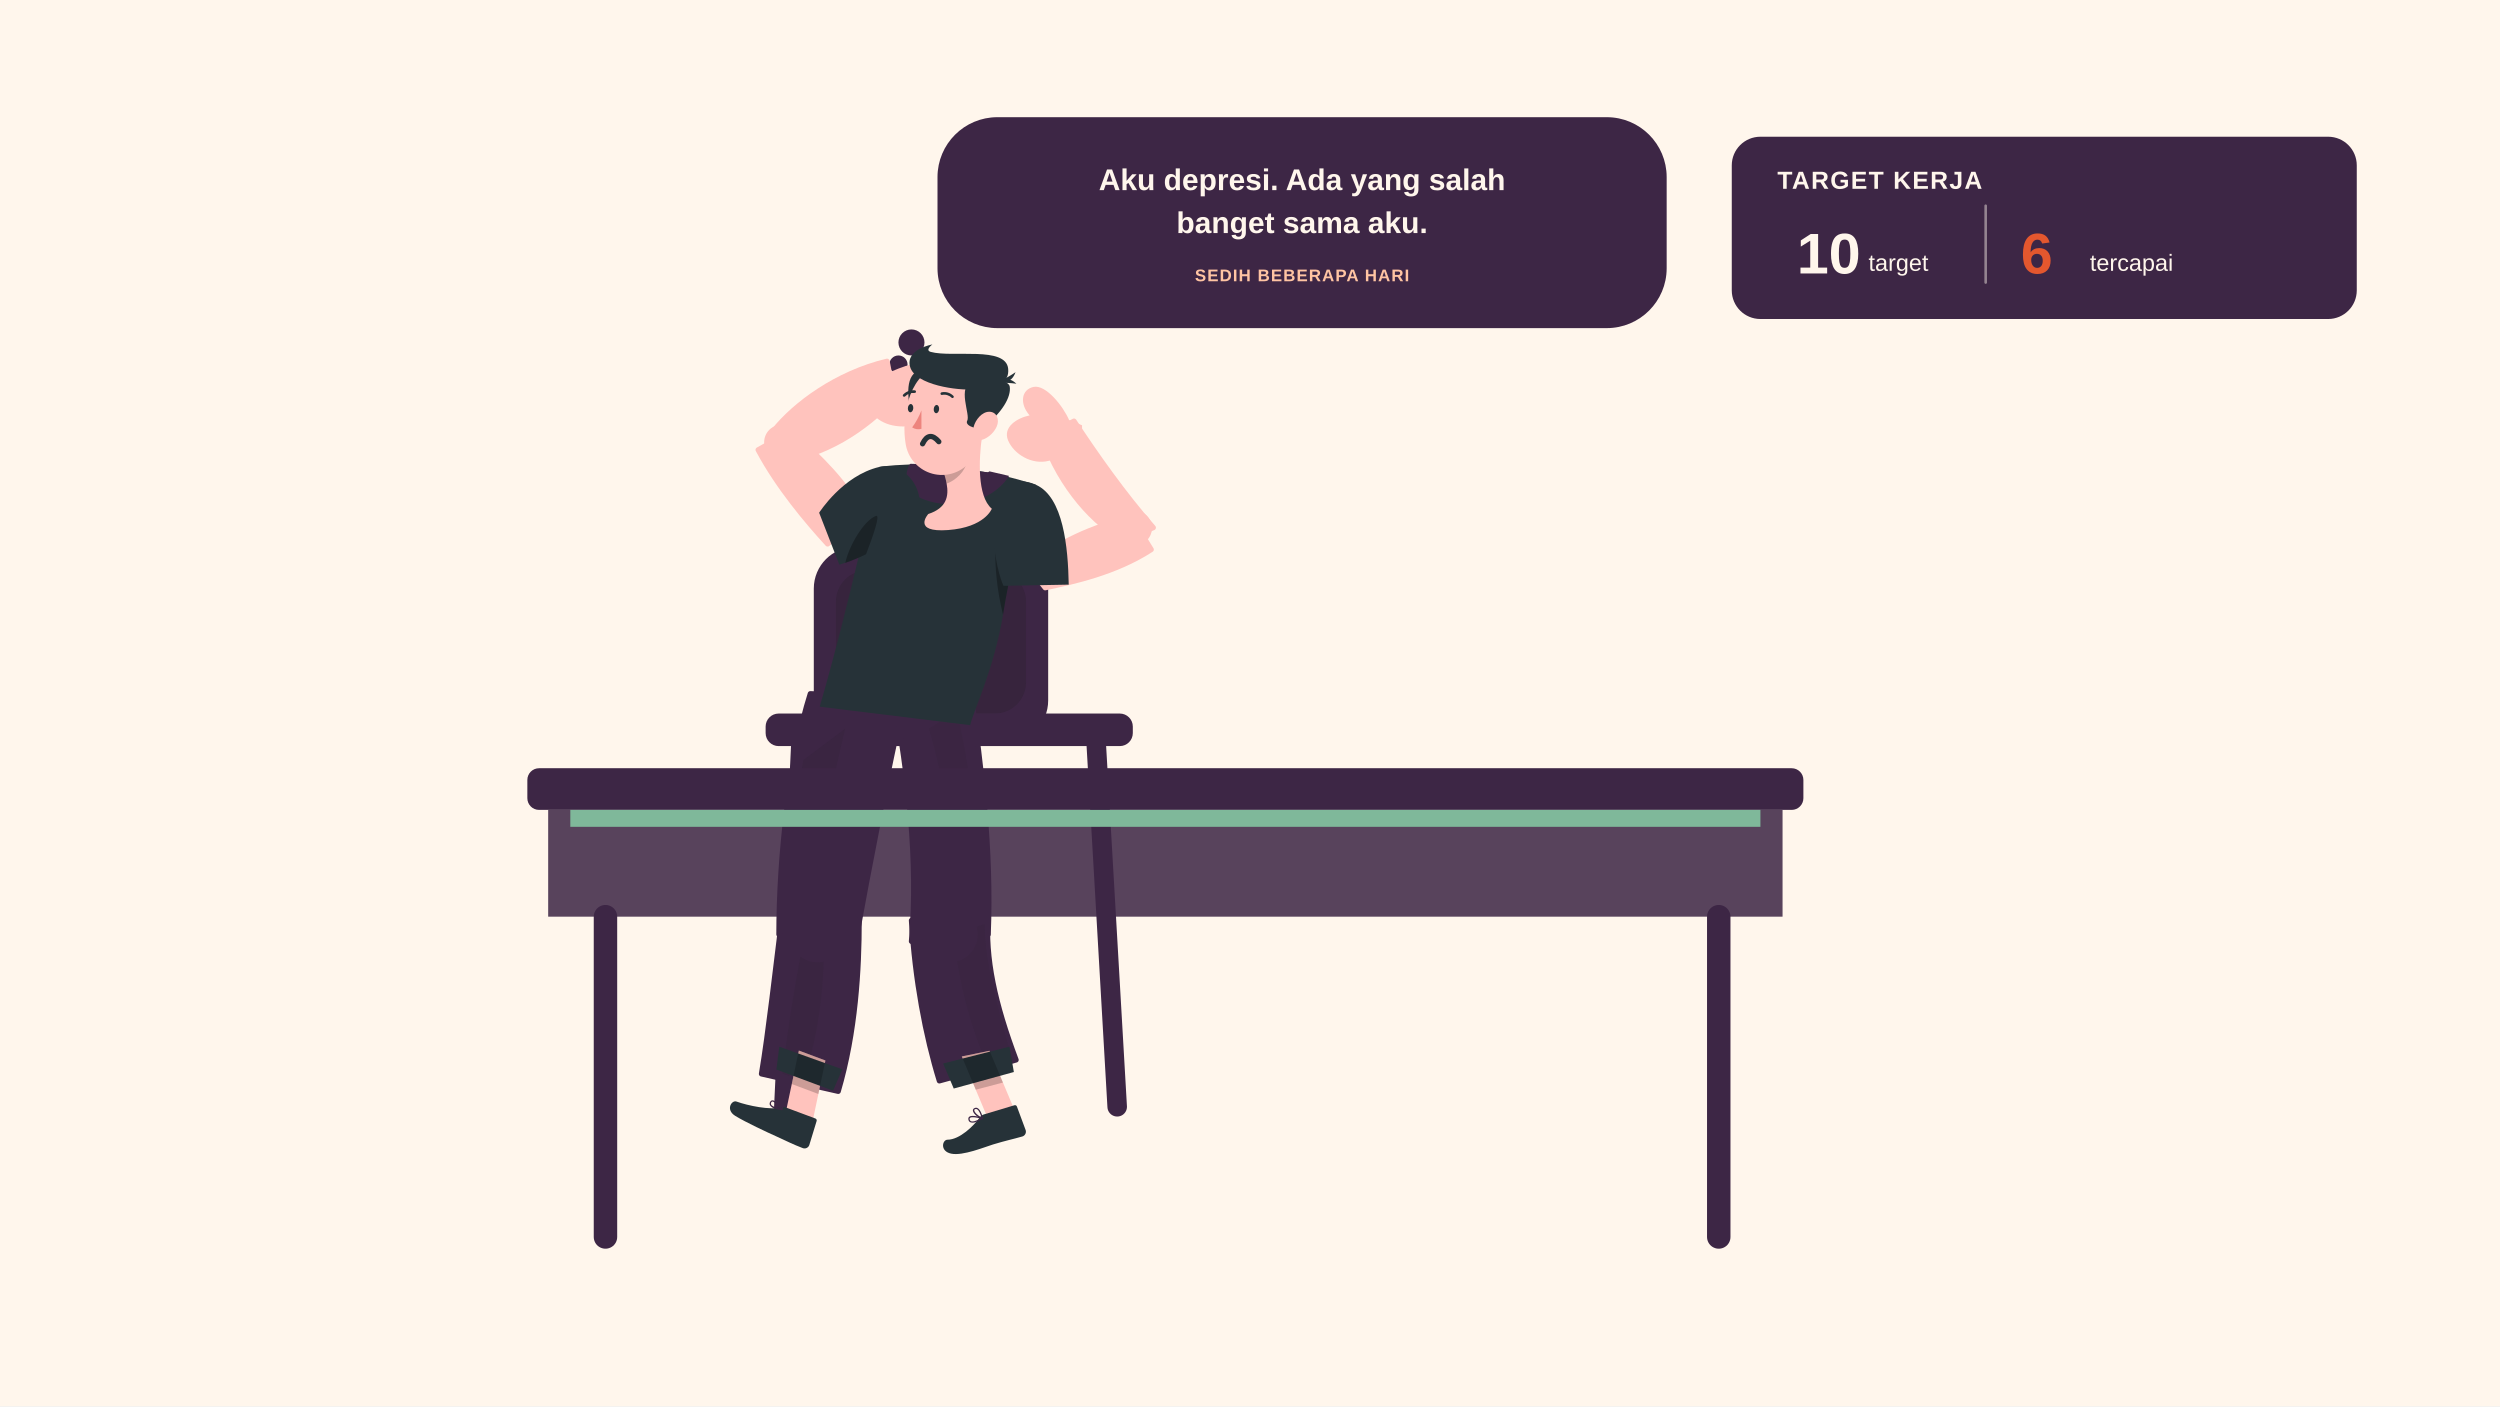
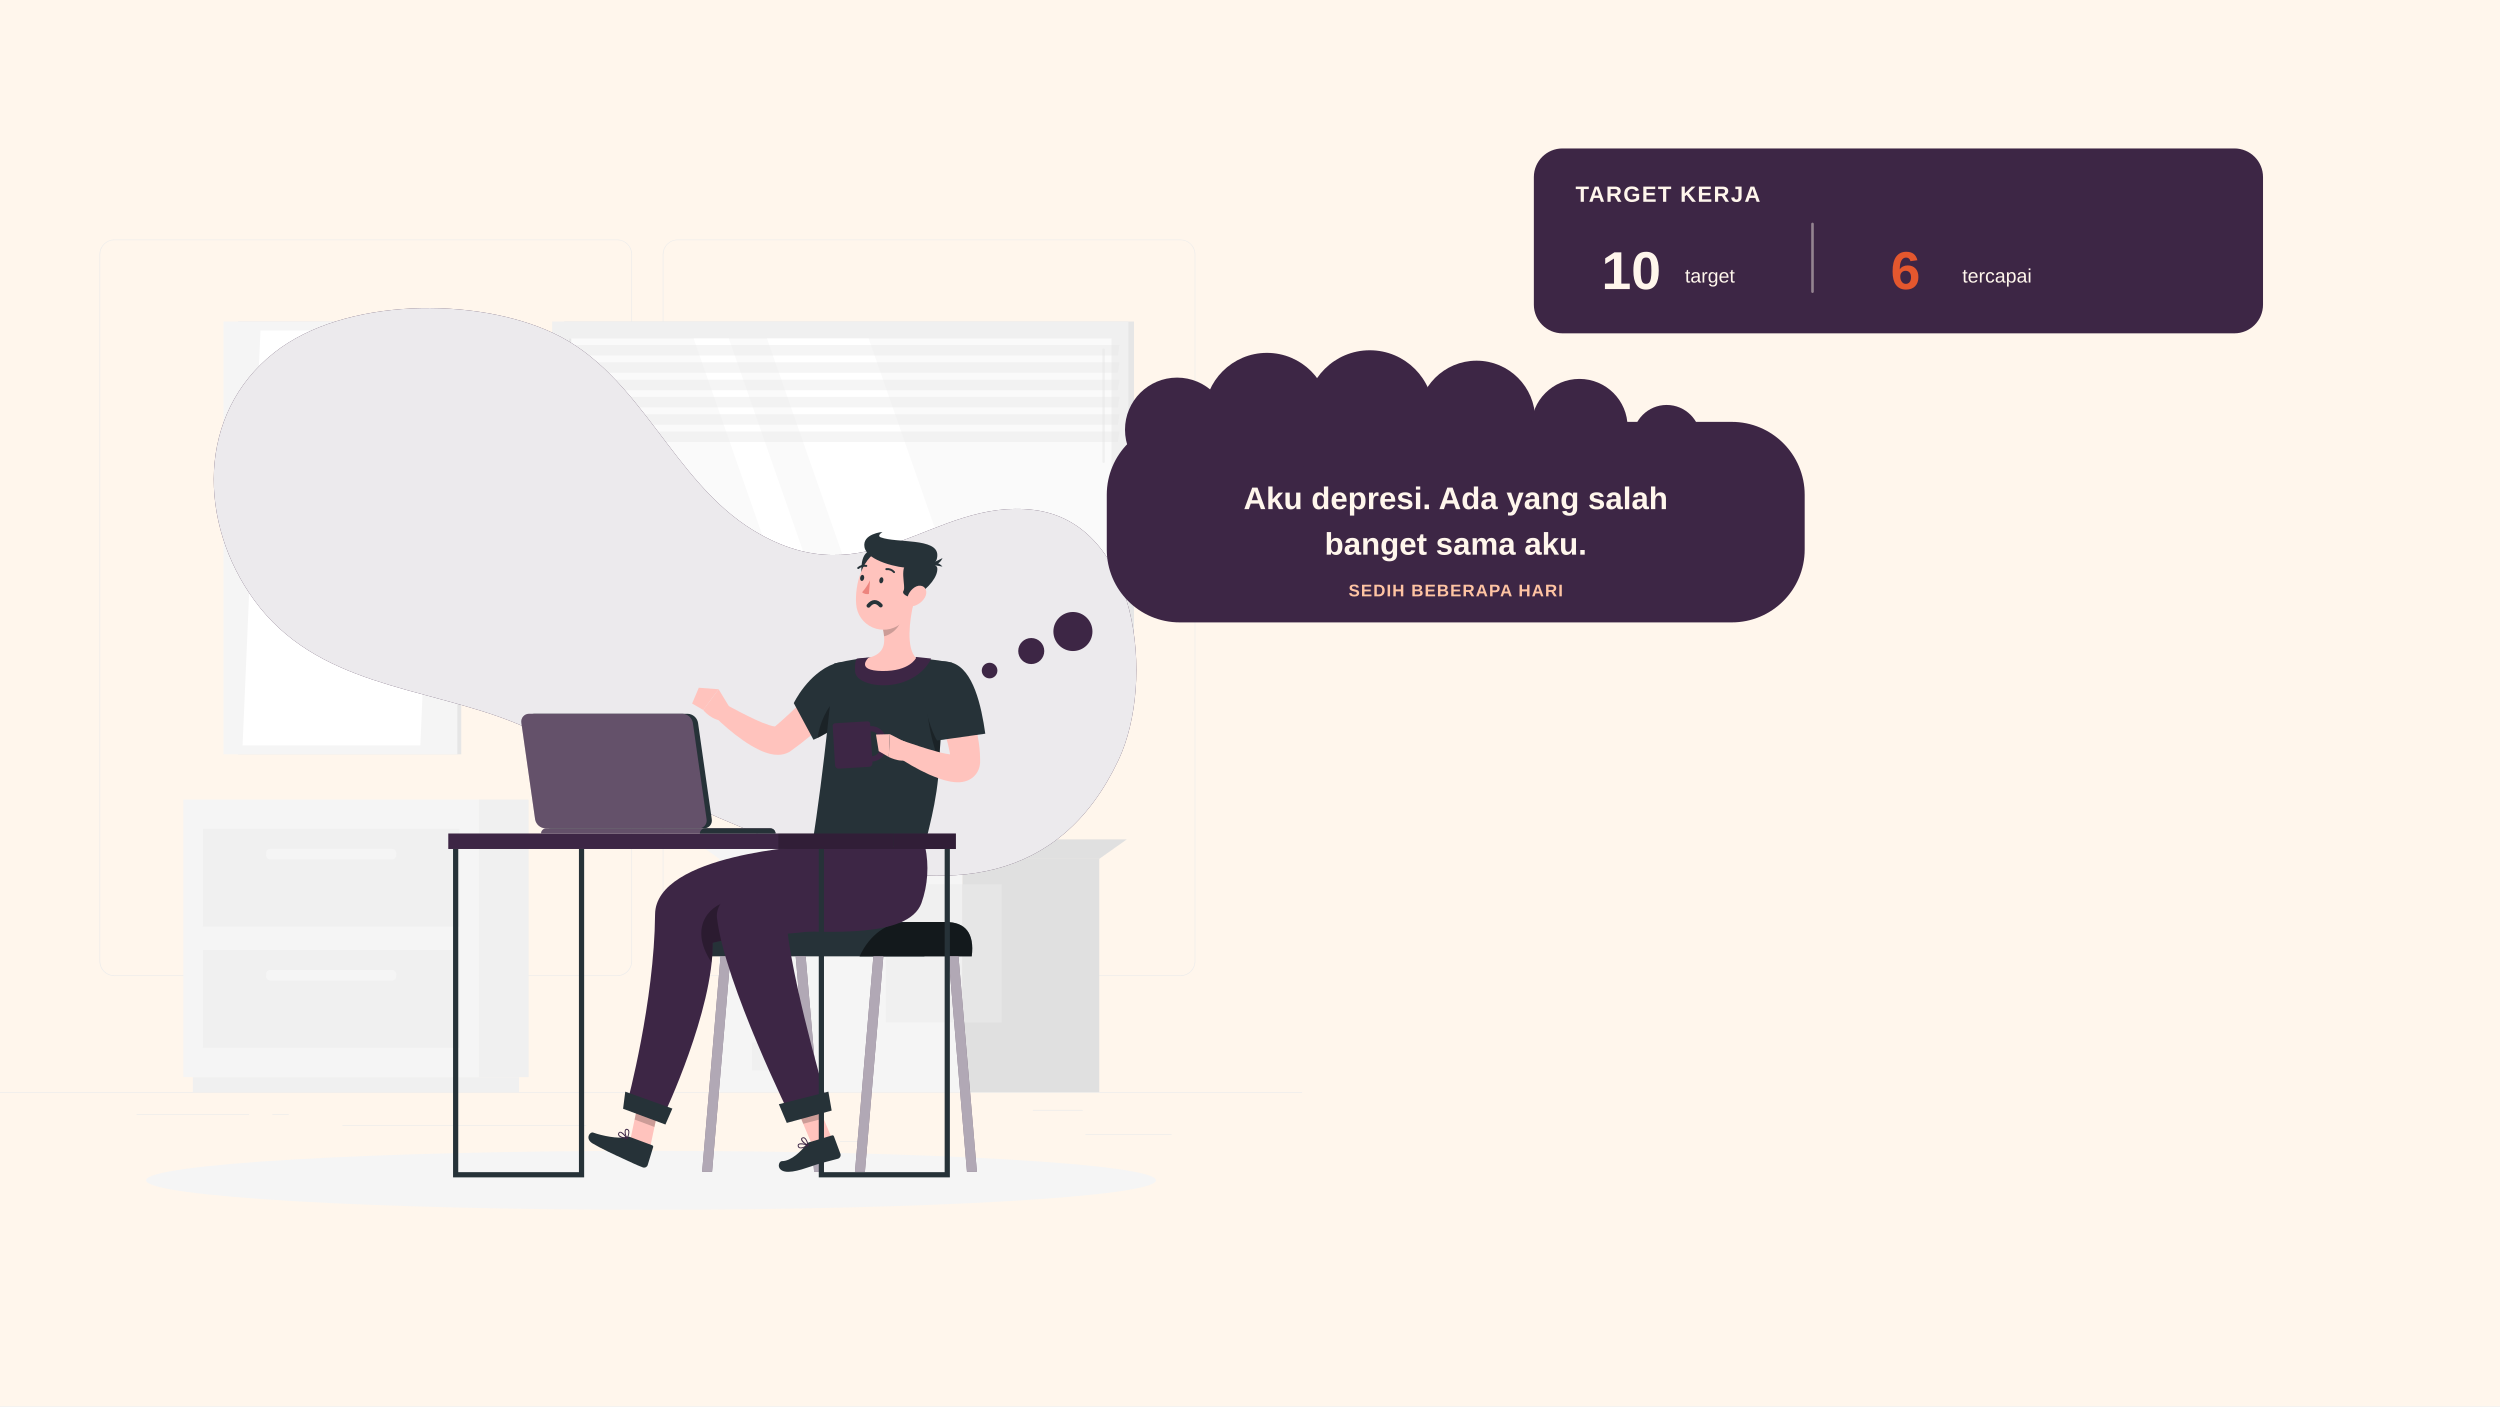
<svg xmlns="http://www.w3.org/2000/svg" width="1920" height="1080" viewBox="0 0 1920 1080" role="img" aria-labelledby="frame-title frame-desc" data-frame="4A">
-   <rect x="0" y="0" width="1920" height="1080" fill="#FFF6EC" rx="0" />
-   <g id="raka-office-chair">
-     <rect x="625" y="420" width="180" height="150" fill="#3D2645" rx="32" />
-     <rect x="642" y="438" width="146" height="110" fill="#2A1F2D" rx="24" opacity="0.35" />
-     <rect x="588" y="548" width="282" height="25" fill="#3D2645" rx="10" />
-     <path d="M615,573 L602,850 M842,573 L858,850" fill="none" stroke="#3D2645" stroke-width="15" stroke-linecap="round" stroke-linejoin="round" />
-   </g>
-   <g id="raka-thought-tail" data-role="animatable-thought-tail">
-     <circle cx="700" cy="263" r="10" fill="#3D2645" />
-     <circle cx="690" cy="280" r="7" fill="#3D2645" />
-     <circle cx="680" cy="297" r="4" fill="#3D2645" />
-   </g>
-   <svg id="raka-rigged-self-misunderstanding" x="250" y="155" width="750" height="777" viewBox="170 140 280 290" preserveAspectRatio="xMidYMid meet" overflow="hidden" aria-label="Raka articulated from the editable Raka rig">
-     <g id="raka-rig" data-rig="cutout-character" data-source="co-workers-rafiki-character-2">
-       <g id="pelvis" data-rig-part="pelvis" data-layer="5">
-         <g id="rig-legs" data-layer="10">
-           <g id="left-hip" data-joint="hip-left" data-pivot-x="316" data-pivot-y="286" transform="rotate(0 316 286)" data-parent="rig-legs" data-rotation-min="-25" data-rotation-max="25" data-layer="11">
-             <path id="left-thigh" d="M309 281 C303 300 300 328 300 350 L322 352 C326 330 331 304 336 282 Z" fill="#3D2645" stroke="#3D2645" stroke-width="1.5" stroke-linejoin="round" stroke-linecap="round" />
-             <path id="left-thigh-shade" d="M307 300 C304 316 303 335 304 348 L311 349 C310 329 315 308 319 291 Z" fill="#2A1F2D" opacity="0.18" />
-             <g id="left-knee" data-joint="knee-left" data-pivot-x="311" data-pivot-y="350" transform="rotate(0 311 350)" data-parent="left-hip" data-rotation-min="0" data-rotation-max="70" data-layer="12">
-               <path id="left-calf" d="M301 344 C299 360 297 378 295 390 L317 395 C322 378 323 360 323 346 Z" fill="#3D2645" stroke="#3D2645" stroke-width="1.5" stroke-linejoin="round" stroke-linecap="round" />
-               <path id="left-calf-shade" d="M307 352 C304 367 302 381 301 390 L307 392 C312 377 313 363 313 350 Z" fill="#2A1F2D" opacity="0.16" />
-               <circle id="left-knee-pad" cx="311" cy="350" r="8" fill="#3D2645" data-joint-pad="true" />
-               <g id="left-ankle" data-joint="ankle-left" data-pivot-x="307" data-pivot-y="391" transform="rotate(0 307 391)" data-parent="left-knee" data-rotation-min="-25" data-rotation-max="25" data-layer="13">
-                 <circle id="left-ankle-pad" cx="307" cy="391" r="4" fill="#3D2645" data-joint-pad="true" />
-                 <g id="left-foot" transform="translate(60 0)" data-joint="foot-left">
-                   <polygon points="249.41 404.77 241.78 401.92 245.71 383.31 253.33 386.16 249.41 404.77" style="fill:#ffc3bd" id="left-sock" data-source-child="11" />
-                   <polygon points="255.52 394.82 239.26 388.76 240.1 382.2 258.19 388.69 255.52 394.82" style="fill:#263238" id="left-trouser-cuff" data-source-child="16" />
-                   <path d="M241.88,399.59l8.55,3.19a.58.58,0,0,1,.38.73l-2.11,6.92a1.44,1.44,0,0,1-1.84.86c-3-1.16-4.15-1.79-7.8-3.46-2.25-1-8.68-4-11.58-5.79s-1-4.62.35-4.11c3.29,1.19,9.78,2.52,12.56,1.64A2.3,2.3,0,0,1,241.88,399.59Z" style="fill:#263238" id="left-shoe" data-source-child="12" />
-                   <polygon points="253.33 386.16 245.7 383.32 243.69 392.91 251.31 395.76 253.33 386.16" style="opacity:0.2" id="left-shoe-shade" data-source-child="13" />
-                   <path d="M238.68,399.91a10.65,10.65,0,0,0,2.13.48.18.18,0,0,0,.19-.09.17.17,0,0,0,0-.2c-.18-.26-1.78-2.54-2.85-2.52a.68.68,0,0,0-.6.35,1,1,0,0,0-.14,1A2.21,2.21,0,0,0,238.68,399.91Zm1.74,0c-1.46-.23-2.45-.65-2.67-1.14a.66.66,0,0,1,.11-.68.3.3,0,0,1,.28-.17C238.72,398,239.75,399.06,240.42,400Z" style="fill:#3D2645" id="left-lace-a" data-source-child="17" />
-                   <path d="M240.77,400.38a.14.14,0,0,0,.09,0,.21.21,0,0,0,.15-.11c0-.09,1-2.21.54-3.24a1,1,0,0,0-.66-.53.73.73,0,0,0-.85.3c-.48.76.06,2.78.65,3.51A.16.16,0,0,0,240.77,400.38Zm.11-3.47a.51.51,0,0,1,.32.29c.3.62-.11,1.89-.4,2.61-.45-.81-.76-2.3-.44-2.8a.35.35,0,0,1,.44-.13Z" style="fill:#3D2645" id="left-lace-b" data-source-child="18" />
-                 </g>
-               </g>
-             </g>
-           </g>
-           <g id="right-hip" data-joint="hip-right" data-pivot-x="349" data-pivot-y="286" transform="rotate(0 349 286)" data-parent="rig-legs" data-rotation-min="-25" data-rotation-max="25" data-layer="14">
-             <path id="right-thigh" d="M333 282 C337 304 340 329 338 352 L360 350 C361 326 358 301 355 281 Z" fill="#3D2645" stroke="#3D2645" stroke-width="1.5" stroke-linejoin="round" stroke-linecap="round" />
-             <path id="right-thigh-shade" d="M343 291 C349 311 351 333 348 349 L356 348 C358 326 355 303 351 286 Z" fill="#2A1F2D" opacity="0.14" />
-             <g id="right-knee" data-joint="knee-right" data-pivot-x="349" data-pivot-y="350" transform="rotate(0 349 350)" data-parent="right-hip" data-rotation-min="-70" data-rotation-max="0" data-layer="15">
-               <path id="right-calf" d="M338 346 C339 363 342 379 346 392 L368 386 C362 370 359 357 360 344 Z" fill="#3D2645" stroke="#3D2645" stroke-width="1.5" stroke-linejoin="round" stroke-linecap="round" />
-               <path id="right-calf-shade" d="M350 350 C352 367 356 379 360 388 L367 386 C362 369 359 357 359 347 Z" fill="#2A1F2D" opacity="0.14" />
-               <circle id="right-knee-pad" cx="349" cy="350" r="8" fill="#3D2645" data-joint-pad="true" />
-               <g id="right-ankle" data-joint="ankle-right" data-pivot-x="359" data-pivot-y="390" transform="rotate(0 359 390)" data-parent="right-knee" data-rotation-min="-25" data-rotation-max="25" data-layer="16">
-                 <circle id="right-ankle-pad" cx="359" cy="390" r="4" fill="#3D2645" data-joint-pad="true" />
-                 <g id="right-foot" transform="translate(48 0)" data-joint="foot-right">
-                   <polygon points="319.83 401.05 311.86 402.69 304.43 385 312.39 383.36 319.83 401.05" style="fill:#ffc3bd" id="right-sock" data-source-child="24" />
-                   <polygon points="319.36 389.46 302.12 394.2 299.08 387.02 318.1 382.19 319.36 389.46" style="fill:#263238" id="right-trouser-cuff" data-source-child="30" />
-                   <path d="M310.76,401.62,319.5,399a.57.57,0,0,1,.73.35l2.52,6.79a1.44,1.44,0,0,1-.94,1.8c-3.06.87-4.57,1.13-8.41,2.29-2.37.72-8.66,3.34-12,2.64s-2.55-4-1.07-4c3.5,0,7.56-4,9.23-6.36A2.34,2.34,0,0,1,310.76,401.62Z" style="fill:#263238" id="right-shoe" data-source-child="25" />
-                   <polygon points="312.39 383.36 304.43 385 308.44 394.53 316.23 392.48 312.39 383.36" style="opacity:0.2" id="right-shoe-shade" data-source-child="28" />
-                   <path d="M308.41,403.82a10.24,10.24,0,0,0,2-.91.19.19,0,0,0,.09-.18.18.18,0,0,0-.13-.16c-.3-.1-3-.94-3.8-.28a.71.71,0,0,0-.26.64,1.05,1.05,0,0,0,.52.92A2.24,2.24,0,0,0,308.41,403.82Zm1.41-1c-1.31.7-2.35,1-2.82.71a.66.66,0,0,1-.32-.61.29.29,0,0,1,.12-.31C307.25,402.23,308.74,402.5,309.82,402.8Z" style="fill:#3D2645" id="right-lace-a" data-source-child="26" />
-                   <path d="M310.36,402.93a.18.18,0,0,0,.07-.05.18.18,0,0,0,.06-.17c0-.1-.53-2.39-1.54-2.91a.94.94,0,0,0-.85,0,.73.73,0,0,0-.49.75c.08.9,1.73,2.17,2.65,2.4Zm-2-2.84a.57.57,0,0,1,.44.05c.6.3,1.05,1.57,1.26,2.31-.85-.36-2-1.36-2.05-2,0-.11,0-.25.27-.36Z" style="fill:#3D2645" id="right-lace-b" data-source-child="27" />
-                 </g>
-               </g>
-             </g>
-           </g>
-         </g>
-         <g id="upper-body" data-joint="torso" data-pivot-x="340" data-pivot-y="286" transform="rotate(7 340 286)" data-parent="pelvis" data-rotation-min="-12" data-rotation-max="12" data-layer="20">
-           <g id="torso" data-rig-part="torso" data-layer="21">
-             <path d="M311.74,288.18h43.48c.31-3.88,4.81-16.51,5.48-32.6A206.39,206.39,0,0,1,365,220.12l.6-2.62s-2.2-.45-5.36-.92c-2.62-.38-5.91-.77-9.13-.93a162.64,162.64,0,0,0-18.48,0c-2.84.27-5.62.74-7.83,1.17-2.83.57-4.5,1.05-4.5,1.05S316.45,259.67,311.74,288.18Z" style="fill:#263238" id="source-tshirt" data-source-child="31" />
-             <path d="M360.7,255.59A206.38,206.38,0,0,1,365,220.12c-2.9-.25-7.87,0-8.7,4.73C355.44,229.89,355.37,241.67,360.7,255.59Z" style="opacity:0.3" id="source-tshirt-shade" data-source-child="32" />
-             <path d="M351.44,215.58l.4-.31,5.72.61s-2.33,6.08-10.62,9-18.34.51-18.58-4,.72-5,.72-5l4.73-.44.3.51Z" style="fill:#3D2645" id="source-collar" data-source-child="35" />
-           </g>
-           <g id="left-shoulder" data-joint="shoulder-left" data-pivot-x="316" data-pivot-y="238" transform="rotate(110 316 238)" data-parent="upper-body" data-rotation-min="-90" data-rotation-max="115" data-layer="30">
-             <circle id="left-shoulder-pad" cx="316" cy="238" r="4" fill="#FFC3BD" data-joint-pad="true" />
-             <path id="left-upper-arm" d="M310 239 C304 247 301 257 298 268 L307 274 C314 264 319 252 322 244 Z" fill="#FFC3BD" stroke="#FFC3BD" stroke-width="1.5" stroke-linejoin="round" stroke-linecap="round" />
-             <g id="left-elbow" data-joint="elbow-left" data-pivot-x="302" data-pivot-y="269" transform="rotate(120 302 269)" data-parent="left-shoulder" data-rotation-min="-115" data-rotation-max="120" data-layer="31">
-               <circle id="left-elbow-pad" cx="302" cy="269" r="5" fill="#FFC3BD" data-joint-pad="true" />
-               <path id="left-forearm" d="M298 265 C292 277 292 291 295 303 L305 307 C310 293 309 278 306 269 Z" fill="#FFC3BD" stroke="#FFC3BD" stroke-width="1.5" stroke-linejoin="round" stroke-linecap="round" />
-               <g id="left-wrist" data-joint="wrist-left" data-pivot-x="300" data-pivot-y="304" transform="rotate(45 300 304)" data-parent="left-elbow" data-rotation-min="-45" data-rotation-max="45" data-layer="32">
-                 <circle id="left-wrist-pad" cx="300" cy="304" r="3" fill="#FFC3BD" data-joint-pad="true" />
-                 <path id="left-hand" d="M295 300 C291 299 288 303 288 308 C288 313 291 319 295 320 C298 320 300 317 300 314 C302 318 305 319 307 316 C309 313 305 307 302 303 L300 300 Z" fill="#FFC3BD" />
-                 <path id="left-thumb" d="M299 307 C296 304 293 304 291 306 C293 310 296 312 300 312 Z" fill="#FFC3BD" />
-               </g>
-             </g>
-           </g>
-           <g id="right-shoulder" data-joint="shoulder-right" data-pivot-x="365" data-pivot-y="238" transform="rotate(-95 365 238)" data-parent="upper-body" data-rotation-min="-115" data-rotation-max="90" data-layer="33">
-             <circle id="right-shoulder-pad" cx="365" cy="238" r="4" fill="#FFC3BD" data-joint-pad="true" />
-             <path id="right-upper-arm" d="M362 239 C369 247 374 257 377 268 L368 274 C361 264 358 252 356 244 Z" fill="#FFC3BD" stroke="#FFC3BD" stroke-width="1.5" stroke-linejoin="round" stroke-linecap="round" />
-             <g id="right-elbow" data-joint="elbow-right" data-pivot-x="374" data-pivot-y="269" transform="rotate(-115 374 269)" data-parent="right-shoulder" data-rotation-min="-115" data-rotation-max="120" data-layer="34">
-               <circle id="right-elbow-pad" cx="374" cy="269" r="5" fill="#FFC3BD" data-joint-pad="true" />
-               <path id="right-forearm" d="M369 267 C373 279 376 293 378 304 L388 303 C389 288 384 274 378 267 Z" fill="#FFC3BD" stroke="#FFC3BD" stroke-width="1.5" stroke-linejoin="round" stroke-linecap="round" />
-               <g id="right-wrist" data-joint="wrist-right" data-pivot-x="382" data-pivot-y="302" transform="rotate(-45 382 302)" data-parent="right-elbow" data-rotation-min="-45" data-rotation-max="45" data-layer="35">
-                 <circle id="right-wrist-pad" cx="382" cy="302" r="3" fill="#FFC3BD" data-joint-pad="true" />
-                 <path id="right-hand" d="M378 298 C382 296 388 299 391 303 C394 307 393 313 390 316 C387 319 383 316 381 313 C379 317 375 318 373 315 C371 312 375 305 378 302 Z" fill="#FFC3BD" />
-                 <path id="right-thumb" d="M379 306 C382 302 386 302 389 305 C386 309 383 311 379 311 Z" fill="#FFC3BD" />
-               </g>
-             </g>
-           </g>
-           <g id="source-sleeves" data-rig-part="sleeves" data-layer="40">
-             <path d="M320.32,217.87C310.19,221.61,304.81,233,304.81,233l7.56,14.07c7.25-3.05,16.8-10.43,19.56-15.11C336.17,224.8,328.23,215,320.32,217.87Z" style="fill:#263238" id="source-left-sleeve" data-source-child="22" />
-             <path d="M321.09,231.91c1.3-.69-.16,6-1.48,11.26a52.36,52.36,0,0,1-5.61,3.2C314.47,241.34,317.79,233.66,321.09,231.91Z" style="opacity:0.3" id="source-left-sleeve-shade" data-source-child="23" />
-             <path d="M365.62,217.5c-7.91-2.5-13,3.82-10.79,14.8s5,15.06,5,15.06l18.52-2.62C376.84,234,373.73,220.06,365.62,217.5Z" style="fill:#263238" id="source-right-sleeve" data-source-child="34" />
-           </g>
-           <g id="head" data-joint="neck-head" data-pivot-x="344" data-pivot-y="205" transform="translate(0 12) rotate(-12 344 205)" data-parent="upper-body" data-rotation-min="-25" data-rotation-max="25" data-layer="60">
-             <g id="neck" data-rig-part="neck" data-layer="50">
-               <path d="M350.73,194.93l-4.94,4.1-6.74,5.59a21.92,21.92,0,0,1,.43,2.72c.36,3.65-.58,7-6,8.25,0,0-5.29,4.94,5.28,5.08s13-5,13-5C347.81,211.73,349.36,200.88,350.73,194.93Z" style="fill:#ffc3bd" id="source-neck" data-source-child="36" />
-               <path d="M339.05,204.62a21.92,21.92,0,0,1,.43,2.72c2.51-.5,5.87-3.18,6.22-5.75a12.11,12.11,0,0,0,.09-2.56Z" style="opacity:0.2" id="source-neck-shade" data-source-child="37" />
-             </g>
-             <path d="M334.2,188.06c-.82.55-2.75-1.72-3.35-3.39-.14-2-.89-10.14,4.33-10.38,4.19-.19,8.68,1.7,8.53,3.68C343.51,180.37,340.9,183.63,334.2,188.06Z" style="fill:#263238" id="source-head-38" data-source-child="38" />
-             <path d="M352.77,186.36c-1.72,7.91-2.32,12.61-7,16.22a10.53,10.53,0,0,1-17-7.58c-.61-7.36,2.3-19.05,10.62-21.29A10.64,10.64,0,0,1,352.77,186.36Z" style="fill:#ffc3bd" id="source-head-39" data-source-child="39" />
-             <path d="M351.2,192.33c-.83.53-5.08-.72-4.33-2.33,1.33-1.53-2.31-10.2,2.78-11.39,4.08-1,10.13.62,10.28,2.6C360.15,184.22,357.09,188.56,351.2,192.33Z" style="fill:#263238" id="source-head-40" data-source-child="40" />
-             <path d="M349.7,181.13c-4.57,0-16.67-2.64-17.73-8-1-5.2,6.93-5.87,6.93-5.87s-2.39,1.44-.66,2.09c6,2.25,21.68.14,21.69,6.78C359.93,179.77,357.23,181.13,349.7,181.13Z" style="fill:#263238" id="source-head-41" data-source-child="41" />
-             <path d="M357.21,179.93c.12-.29,2.13-2.21,4.7.65A27.53,27.53,0,0,0,357.21,179.93Z" style="fill:#263238" id="source-head-42" data-source-child="42" />
-             <path d="M357.65,179.26c.19.24,2.68,1.49,4.3-2A28,28,0,0,1,357.65,179.26Z" style="fill:#263238" id="source-head-43" data-source-child="43" />
-             <path d="M355.2,192.34a7.22,7.22,0,0,1-3.94,3.26c-2.16.7-3.33-1.67-2.63-3.79.64-1.9,2.75-4.13,4.87-3.9S356.27,190.44,355.2,192.34Z" style="fill:#ffc3bd" id="source-head-44" data-source-child="44" />
-             <path d="M339.2,185.92c-.1.65-.52,1.13-.95,1.08s-.69-.62-.59-1.26.53-1.14.95-1.09S339.3,185.27,339.2,185.92Z" style="fill:#263238" id="source-head-45" data-source-child="45" />
-             <path d="M331.84,185c-.1.65-.52,1.14-.95,1.09s-.69-.62-.59-1.27.53-1.13.95-1.08S331.94,184.4,331.84,185Z" style="fill:#263238" id="source-head-46" data-source-child="46" />
-             <path d="M334.11,185.83a20.85,20.85,0,0,1-3.07,4.62,3.18,3.18,0,0,0,2.62.64Z" style="fill:#ed847e" id="source-head-47" data-source-child="47" />
-             <path d="M333.6,195.4 Q335.8,191.7 338.3,195.2" style="fill:none;stroke:#263238;stroke-width:1.5;stroke-linecap:round" id="source-head-48" data-source-child="48" />
-             <path d="M343.41,183.07a.56.56,0,0,0,.17-.09.38.38,0,0,0,0-.54,3.69,3.69,0,0,0-3.23-1.28.39.39,0,1,0,.13.76,2.93,2.93,0,0,1,2.53,1A.37.37,0,0,0,343.41,183.07Z" style="fill:#263238" id="source-head-49" data-source-child="49" />
-             <path d="M329.45,181.49a.38.38,0,0,0,.35-.07,3.24,3.24,0,0,1,2.74-.75.38.38,0,1,0,.21-.74h0a4,4,0,0,0-3.44.9.37.37,0,0,0-.05.54A.39.39,0,0,0,329.45,181.49Z" style="fill:#263238" id="source-head-50" data-source-child="50" />
-           </g>
-         </g>
-       </g>
+   <rect x="0" y="0" width="1920" height="1080" fill="#FFF6EC" rx="0" id="scene-background" />
+   <svg x="0" y="74" width="1000" height="1000" viewBox="0 0 500 500" preserveAspectRatio="xMidYMid meet" overflow="hidden" aria-label="Co-workers · Rafiki illustration, Storyset Rafiki">
+     <g id="scoworkers-background-complete">
+       <rect y="382.4" width="500" height="0.25" style="fill:#ebebeb" />
+       <rect x="416.78" y="398.49" width="33.12" height="0.25" style="fill:#ebebeb" />
+       <rect x="322.53" y="401.21" width="8.69" height="0.25" style="fill:#ebebeb" />
+       <rect x="396.59" y="389.21" width="19.19" height="0.25" style="fill:#ebebeb" />
+       <rect x="52.46" y="390.89" width="43.19" height="0.25" style="fill:#ebebeb" />
+       <rect x="104.56" y="390.89" width="6.33" height="0.25" style="fill:#ebebeb" />
+       <rect x="131.47" y="395.11" width="93.68" height="0.25" style="fill:#ebebeb" />
+       <path d="M237,337.8H43.91a5.71,5.71,0,0,1-5.7-5.71V60.66A5.71,5.71,0,0,1,43.91,55H237a5.71,5.71,0,0,1,5.71,5.71V332.09A5.71,5.71,0,0,1,237,337.8ZM43.91,55.2a5.46,5.46,0,0,0-5.45,5.46V332.09a5.46,5.46,0,0,0,5.45,5.46H237a5.47,5.47,0,0,0,5.46-5.46V60.66A5.47,5.47,0,0,0,237,55.2Z" style="fill:#ebebeb" />
+       <path d="M453.31,337.8H260.21a5.72,5.72,0,0,1-5.71-5.71V60.66A5.72,5.72,0,0,1,260.21,55h193.1A5.71,5.71,0,0,1,459,60.66V332.09A5.71,5.71,0,0,1,453.31,337.8ZM260.21,55.2a5.47,5.47,0,0,0-5.46,5.46V332.09a5.47,5.47,0,0,0,5.46,5.46h193.1a5.47,5.47,0,0,0,5.46-5.46V60.66a5.47,5.47,0,0,0-5.46-5.46Z" style="fill:#ebebeb" />
+       <rect x="216.67" y="86.47" width="218.79" height="122.22" transform="translate(652.13 295.16) rotate(180)" style="fill:#e6e6e6" />
+       <rect x="212.03" y="86.47" width="221.26" height="122.22" transform="translate(645.32 295.16) rotate(180)" style="fill:#f0f0f0" />
+       <rect x="216.67" y="208.69" width="218.79" height="8.62" transform="translate(652.13 426) rotate(180)" style="fill:#e6e6e6" />
+       <rect x="204.3" y="208.69" width="221.26" height="8.62" transform="translate(629.86 426) rotate(180)" style="fill:#f0f0f0" />
+       <rect x="268.04" y="43.45" width="109.23" height="208.27" transform="translate(470.24 -175.08) rotate(90)" style="fill:#fafafa" />
+       <polygon points="371.68 202.19 333.55 92.96 294.52 92.96 332.65 202.19 371.68 202.19" style="fill:#fff" />
+       <path d="M423.78,140.77a.47.47,0,0,0,.47-.47V97.19a.47.47,0,0,0-.93,0V140.3A.47.47,0,0,0,423.78,140.77Z" style="fill:#f0f0f0" />
+       <polygon points="317.99 202.19 279.85 92.96 266.35 92.96 304.49 202.19 317.99 202.19" style="fill:#fff" />
+       <rect x="164.32" y="147.17" width="109.23" height="0.82" transform="translate(366.52 -71.36) rotate(90)" style="fill:#e6e6e6" />
+       <polygon points="210.49 99.51 429.28 99.51 429.88 95.49 211.09 95.49 210.49 99.51" style="fill:#e6e6e6;opacity:0.4" />
+       <polygon points="210.49 106.16 429.28 106.16 429.88 102.13 211.09 102.13 210.49 106.16" style="fill:#e6e6e6;opacity:0.4" />
+       <polygon points="210.49 112.8 429.28 112.8 429.88 108.78 211.09 108.78 210.49 112.8" style="fill:#e6e6e6;opacity:0.4" />
+       <polygon points="210.49 119.44 429.28 119.44 429.88 115.42 211.09 115.42 210.49 119.44" style="fill:#e6e6e6;opacity:0.4" />
+       <polygon points="210.49 126.09 429.28 126.09 429.88 122.06 211.09 122.06 210.49 126.09" style="fill:#e6e6e6;opacity:0.4" />
+       <polygon points="210.49 132.73 429.28 132.73 429.88 128.71 211.09 128.71 210.49 132.73" style="fill:#e6e6e6;opacity:0.4" />
+       <rect x="369.52" y="292.8" width="52.6" height="89.59" style="fill:#e0e0e0" />
+       <polygon points="422.12 292.8 369.52 292.8 380.08 285.33 432.68 285.33 422.12 292.8" style="fill:#e0e0e0" />
+       <polygon points="318.25 285.33 265.65 285.33 276.21 292.8 328.81 292.8 318.25 285.33" style="fill:#f5f5f5" />
+       <rect x="276.21" y="292.8" width="93.32" height="89.59" transform="translate(645.73 675.2) rotate(180)" style="fill:#f5f5f5" />
+       <rect x="340.16" y="302.54" width="29.36" height="53.13" transform="translate(709.69 658.2) rotate(180)" style="fill:#f0f0f0" />
+       <rect x="288.78" y="350.03" width="10.72" height="10.72" transform="translate(588.28 710.77) rotate(180)" style="fill:#f0f0f0" />
+       <rect x="288.78" y="363.3" width="10.72" height="10.72" transform="translate(588.28 737.31) rotate(180)" style="fill:#f0f0f0" />
+       <rect x="300.95" y="350.03" width="10.72" height="10.72" transform="translate(612.62 710.77) rotate(180)" style="fill:#f0f0f0" />
+       <rect x="300.95" y="363.3" width="10.72" height="10.72" transform="translate(612.62 737.31) rotate(180)" style="fill:#f0f0f0" />
+       <rect x="369.52" y="302.54" width="15.15" height="53.13" style="fill:#e6e6e6" />
+       <rect x="183.92" y="270.03" width="19.09" height="106.58" transform="translate(386.92 646.64) rotate(180)" style="fill:#f0f0f0" />
+       <rect x="74.06" y="376.61" width="125.28" height="5.79" transform="translate(273.39 759.01) rotate(180)" style="fill:#f0f0f0" />
+       <rect x="70.39" y="270.03" width="113.53" height="106.58" style="fill:#f5f5f5" />
+       <rect x="77.89" y="281.28" width="98.52" height="37.57" style="fill:#f0f0f0" />
+       <rect x="77.89" y="327.79" width="98.52" height="37.57" style="fill:#f0f0f0" />
+       <rect x="102.15" y="288.93" width="50" height="4.11" rx="1.69" transform="translate(254.31 581.97) rotate(180)" style="fill:#f5f5f5" />
+       <rect x="102.15" y="335.44" width="50" height="4.11" rx="1.69" transform="translate(254.31 675) rotate(180)" style="fill:#f5f5f5" />
+       <rect x="91.43" y="86.47" width="85.69" height="166.2" transform="translate(268.55 339.13) rotate(180)" style="fill:#e6e6e6" />
+       <rect x="85.82" y="86.47" width="89.79" height="166.2" transform="translate(261.43 339.13) rotate(180)" style="fill:#f5f5f5" />
+       <polygon points="161.41 249.23 168.29 89.91 100.02 89.91 93.15 249.23 161.41 249.23" style="fill:#fff" />
+     </g>
+     <g id="scoworkers-background-simple">
+       <path d="M289.46,166.76c-31.4-19-43.22-60-77-75.85-29.7-14-80.39-13.67-107.18,7.51-29.87,23.63-29.22,65.48-7.59,95.14,23.8,32.64,64.46,33.05,98.71,46.47,60,23.51,187.36,111.68,233.12,14.79,14.2-30.07,7.73-91.08-32.58-96C358.18,154.06,333.66,193.5,289.46,166.76Z" style="fill:#3D2645" />
+       <path d="M289.46,166.76c-31.4-19-43.22-60-77-75.85-29.7-14-80.39-13.67-107.18,7.51-29.87,23.63-29.22,65.48-7.59,95.14,23.8,32.64,64.46,33.05,98.71,46.47,60,23.51,187.36,111.68,233.12,14.79,14.2-30.07,7.73-91.08-32.58-96C358.18,154.06,333.66,193.5,289.46,166.76Z" style="fill:#fff;opacity:0.9" />
+     </g>
+     <g id="scoworkers-Shadow">
+       <ellipse id="scoworkers-path" cx="250" cy="416.24" rx="193.89" ry="11.32" style="fill:#f5f5f5" />
+     </g>
+     <g id="scoworkers-character-2">
+       <path d="M355,330.22H265.85c3.75-8.16,10.57-13.16,17.94-13.16H349Z" style="fill:#263238" />
+       <polygon points="312.62 412.97 316.45 412.97 309.37 330.21 305.54 330.21 312.62 412.97" style="fill:#3D2645" />
+       <polygon points="312.62 412.97 316.45 412.97 309.37 330.21 305.54 330.21 312.62 412.97" style="fill:#fff;opacity:0.6" />
+       <polygon points="273.44 412.97 269.61 412.97 276.69 330.21 280.52 330.21 273.44 412.97" style="fill:#3D2645" />
+       <polygon points="273.44 412.97 269.61 412.97 276.69 330.21 280.52 330.21 273.44 412.97" style="fill:#fff;opacity:0.6" />
+       <path d="M373.15,330.22H330.09c3.75-8.16,10.56-13.16,17.93-13.16h15.24c7.37,0,11,4.25,9.89,13.16Z" style="fill:#263238" />
+       <path d="M373.15,330.22H330.09c3.75-8.16,10.56-13.16,17.93-13.16h15.24c7.37,0,11,4.25,9.89,13.16Z" style="opacity:0.5" />
+       <polygon points="371.31 412.97 375.14 412.97 368.06 330.21 364.23 330.21 371.31 412.97" style="fill:#3D2645" />
+       <polygon points="371.31 412.97 375.14 412.97 368.06 330.21 364.23 330.21 371.31 412.97" style="fill:#fff;opacity:0.6" />
+       <polygon points="332.13 412.97 328.3 412.97 335.38 330.21 339.21 330.21 332.13 412.97" style="fill:#3D2645" />
+       <polygon points="332.13 412.97 328.3 412.97 335.38 330.21 339.21 330.21 332.13 412.97" style="fill:#fff;opacity:0.6" />
+       <polygon points="249.41 404.77 241.78 401.92 245.71 383.31 253.33 386.16 249.41 404.77" style="fill:#ffc3bd" />
+       <path d="M241.88,399.59l8.55,3.19a.58.58,0,0,1,.38.73l-2.11,6.92a1.44,1.44,0,0,1-1.84.86c-3-1.16-4.15-1.79-7.8-3.46-2.25-1-8.68-4-11.58-5.79s-1-4.62.35-4.11c3.29,1.19,9.78,2.52,12.56,1.64A2.3,2.3,0,0,1,241.88,399.59Z" style="fill:#263238" />
+       <polygon points="253.33 386.16 245.7 383.32 243.69 392.91 251.31 395.76 253.33 386.16" style="opacity:0.2" />
+       <path d="M311.69,287.77s-59.95,3.05-60.14,26.36c-.28,33.51-10.61,72.05-10.61,72.05l14.15,4.64s18.78-39.63,18.6-65.79c16.44-4.64,59.14-1.62,64.17-15.24a44.79,44.79,0,0,0,1.89-22Z" style="fill:#3D2645" />
+       <path d="M280.86,309.17s1.5,6.73,2.55,14.11a66.18,66.18,0,0,0-9.73,1.75,67.06,67.06,0,0,1-.41,7.61C263.49,318.06,274,309.17,280.86,309.17Z" style="opacity:0.3" />
+       <polygon points="255.52 394.82 239.26 388.76 240.1 382.2 258.19 388.69 255.52 394.82" style="fill:#263238" />
+       <path d="M238.68,399.91a10.65,10.65,0,0,0,2.13.48.18.18,0,0,0,.19-.09.17.17,0,0,0,0-.2c-.18-.26-1.78-2.54-2.85-2.52a.68.68,0,0,0-.6.35,1,1,0,0,0-.14,1A2.21,2.21,0,0,0,238.68,399.91Zm1.74,0c-1.46-.23-2.45-.65-2.67-1.14a.66.66,0,0,1,.11-.68.3.3,0,0,1,.28-.17C238.72,398,239.75,399.06,240.42,400Z" style="fill:#3D2645" />
+       <path d="M240.77,400.38a.14.14,0,0,0,.09,0,.21.21,0,0,0,.15-.11c0-.09,1-2.21.54-3.24a1,1,0,0,0-.66-.53.73.73,0,0,0-.85.3c-.48.76.06,2.78.65,3.51A.16.16,0,0,0,240.77,400.38Zm.11-3.47a.51.51,0,0,1,.32.29c.3.62-.11,1.89-.4,2.61-.45-.81-.76-2.3-.44-2.8a.35.35,0,0,1,.44-.13Z" style="fill:#3D2645" />
+       <path d="M331.16,226c-2.09,2.44-4.19,4.63-6.35,6.89s-4.37,4.4-6.66,6.51-4.62,4.19-7,6.19-4.92,3.94-7.52,5.8l-.44.31-.19.1a8.91,8.91,0,0,1-4.14,1.06,11.76,11.76,0,0,1-2.91-.32,21.7,21.7,0,0,1-4.21-1.48,44.58,44.58,0,0,1-6.53-3.85c-2-1.39-3.87-2.86-5.67-4.39S276,239.72,274.3,238l3.75-4.82,5.9,3.14c2,1,3.93,2,5.88,2.91a44.87,44.87,0,0,0,5.69,2.27,10.12,10.12,0,0,0,2.33.5c.28,0,.49,0,.48,0s-.3-.07-.86.21l-.62.41c2.2-1.84,4.36-3.79,6.5-5.77s4.24-4.06,6.33-6.15,4.15-4.22,6.19-6.36,4.1-4.34,6.05-6.42Z" style="fill:#ffc3bd" />
+       <path d="M280.43,235.08l-4.47-7.4L270,235.63s3.73,4.56,8.13,4Z" style="fill:#ffc3bd" />
+       <polygon points="268.34 227.09 265.77 233.16 270.04 235.63 275.96 227.68 268.34 227.09" style="fill:#ffc3bd" />
+       <path d="M320.32,217.87C310.19,221.61,304.81,233,304.81,233l7.56,14.07c7.25-3.05,16.8-10.43,19.56-15.11C336.17,224.8,328.23,215,320.32,217.87Z" style="fill:#263238" />
+       <path d="M321.09,231.91c1.3-.69-.16,6-1.48,11.26a52.36,52.36,0,0,1-5.61,3.2C314.47,241.34,317.79,233.66,321.09,231.91Z" style="opacity:0.3" />
+       <polygon points="319.83 401.05 311.86 402.69 304.43 385 312.39 383.36 319.83 401.05" style="fill:#ffc3bd" />
+       <path d="M310.76,401.62,319.5,399a.57.57,0,0,1,.73.35l2.52,6.79a1.44,1.44,0,0,1-.94,1.8c-3.06.87-4.57,1.13-8.41,2.29-2.37.72-8.66,3.34-12,2.64s-2.55-4-1.07-4c3.5,0,7.56-4,9.23-6.36A2.34,2.34,0,0,1,310.76,401.62Z" style="fill:#263238" />
+       <path d="M308.41,403.82a10.24,10.24,0,0,0,2-.91.19.19,0,0,0,.09-.18.18.18,0,0,0-.13-.16c-.3-.1-3-.94-3.8-.28a.71.71,0,0,0-.26.64,1.05,1.05,0,0,0,.52.92A2.24,2.24,0,0,0,308.41,403.82Zm1.41-1c-1.31.7-2.35,1-2.82.71a.66.66,0,0,1-.32-.61.29.29,0,0,1,.12-.31C307.25,402.23,308.74,402.5,309.82,402.8Z" style="fill:#3D2645" />
+       <path d="M310.36,402.93a.18.18,0,0,0,.07-.05.18.18,0,0,0,.06-.17c0-.1-.53-2.39-1.54-2.91a.94.94,0,0,0-.85,0,.73.73,0,0,0-.49.75c.08.9,1.73,2.17,2.65,2.4Zm-2-2.84a.57.57,0,0,1,.44.05c.6.3,1.05,1.57,1.26,2.31-.85-.36-2-1.36-2.05-2,0-.11,0-.25.27-.36Z" style="fill:#3D2645" />
+       <polygon points="312.39 383.36 304.43 385 308.44 394.53 316.23 392.48 312.39 383.36" style="opacity:0.2" />
+       <path d="M332,287.83S273.2,298,275.33,315.57C278.4,340.92,304,392.72,304,392.72l14.53-3.3s-12.91-42.9-16.18-68.85c15.11,0,46.46,2.84,51.49-10.78a40.09,40.09,0,0,0,1.43-21.61Z" style="fill:#3D2645" />
+       <polygon points="319.36 389.46 302.12 394.2 299.08 387.02 318.1 382.19 319.36 389.46" style="fill:#263238" />
+       <path d="M311.74,288.18h43.48c.31-3.88,4.81-16.51,5.48-32.6A206.39,206.39,0,0,1,365,220.12l.6-2.62s-2.2-.45-5.36-.92c-2.62-.38-5.91-.77-9.13-.93a162.64,162.64,0,0,0-18.48,0c-2.84.27-5.62.74-7.83,1.17-2.83.57-4.5,1.05-4.5,1.05S316.45,259.67,311.74,288.18Z" style="fill:#263238" />
+       <path d="M360.7,255.59A206.38,206.38,0,0,1,365,220.12c-2.9-.25-7.87,0-8.7,4.73C355.44,229.89,355.37,241.67,360.7,255.59Z" style="opacity:0.3" />
+       <path d="M368.61,223.59c1.11,2.5,2,4.85,2.85,7.31s1.64,4.92,2.31,7.45,1.3,5.09,1.75,7.75a48,48,0,0,1,.84,8.33v.9l0,.58a9,9,0,0,1-.18,1.27,8.07,8.07,0,0,1-.45,1.43,7.58,7.58,0,0,1-1.93,2.71,7.81,7.81,0,0,1-2.47,1.48,10.07,10.07,0,0,1-3.72.6,17.05,17.05,0,0,1-2.66-.27,27.21,27.21,0,0,1-4.31-1.17c-1.32-.47-2.57-1-3.79-1.51a82.6,82.6,0,0,1-13.49-7.75l2.85-5.4c4.59,1.55,9.27,3.18,13.78,4.36a32.63,32.63,0,0,0,6.31,1.18,5.35,5.35,0,0,0,1,0c.22,0,.35-.14-.06,0a2.47,2.47,0,0,0-.88.51,3.48,3.48,0,0,0-.88,1.19,2.43,2.43,0,0,0-.18.54,1.46,1.46,0,0,0-.07.34.52.52,0,0,0,0,.11v-.11l-.05-.39a49.81,49.81,0,0,0-1.21-6.44c-.55-2.21-1.22-4.47-1.93-6.71s-1.5-4.51-2.3-6.76-1.68-4.54-2.48-6.64Z" style="fill:#ffc3bd" />
+       <path d="M365.62,217.5c-7.91-2.5-13,3.82-10.79,14.8s5,15.06,5,15.06l18.52-2.62C376.84,234,373.73,220.06,365.62,217.5Z" style="fill:#263238" />
+       <path d="M351.44,215.58l.4-.31,5.72.61s-2.33,6.08-10.62,9-18.34.51-18.58-4,.72-5,.72-5l4.73-.44.3.51Z" style="fill:#3D2645" />
+       <path d="M350.73,194.93l-4.94,4.1-6.74,5.59a21.92,21.92,0,0,1,.43,2.72c.36,3.65-.58,7-6,8.25,0,0-5.29,4.94,5.28,5.08s13-5,13-5C347.81,211.73,349.36,200.88,350.73,194.93Z" style="fill:#ffc3bd" />
+       <path d="M339.05,204.62a21.92,21.92,0,0,1,.43,2.72c2.51-.5,5.87-3.18,6.22-5.75a12.11,12.11,0,0,0,.09-2.56Z" style="opacity:0.2" />
+       <path d="M334.2,188.06c-.82.55-2.75-1.72-3.35-3.39-.14-2-.89-10.14,4.33-10.38,4.19-.19,8.68,1.7,8.53,3.68C343.51,180.37,340.9,183.63,334.2,188.06Z" style="fill:#263238" />
+       <path d="M352.77,186.36c-1.72,7.91-2.32,12.61-7,16.22a10.53,10.53,0,0,1-17-7.58c-.61-7.36,2.3-19.05,10.62-21.29A10.64,10.64,0,0,1,352.77,186.36Z" style="fill:#ffc3bd" />
+       <path d="M351.2,192.33c-.83.53-5.08-.72-4.33-2.33,1.33-1.53-2.31-10.2,2.78-11.39,4.08-1,10.13.62,10.28,2.6C360.15,184.22,357.09,188.56,351.2,192.33Z" style="fill:#263238" />
+       <path d="M349.7,181.13c-4.57,0-16.67-2.64-17.73-8-1-5.2,6.93-5.87,6.93-5.87s-2.39,1.44-.66,2.09c6,2.25,21.68.14,21.69,6.78C359.93,179.77,357.23,181.13,349.7,181.13Z" style="fill:#263238" />
+       <path d="M357.21,179.93c.12-.29,2.13-2.21,4.7.65A27.53,27.53,0,0,0,357.21,179.93Z" style="fill:#263238" />
+       <path d="M357.65,179.26c.19.24,2.68,1.49,4.3-2A28,28,0,0,1,357.65,179.26Z" style="fill:#263238" />
+       <path d="M355.2,192.34a7.22,7.22,0,0,1-3.94,3.26c-2.16.7-3.33-1.67-2.63-3.79.64-1.9,2.75-4.13,4.87-3.9S356.27,190.44,355.2,192.34Z" style="fill:#ffc3bd" />
+       <path d="M339.2,185.92c-.1.65-.52,1.13-.95,1.08s-.69-.62-.59-1.26.53-1.14.95-1.09S339.3,185.27,339.2,185.92Z" style="fill:#263238" />
+       <path d="M331.84,185c-.1.65-.52,1.14-.95,1.09s-.69-.62-.59-1.27.53-1.13.95-1.08S331.94,184.4,331.84,185Z" style="fill:#263238" />
+       <path d="M334.11,185.83a20.85,20.85,0,0,1-3.07,4.62,3.18,3.18,0,0,0,2.62.64Z" style="fill:#ed847e" />
+       <path d="M333.5,195.6 Q335.8,192.8 338.2,195.5" style="fill:none;stroke:#263238;stroke-width:1.5;stroke-linecap:round" />
+       <path d="M343.41,183.07a.56.56,0,0,0,.17-.09.38.38,0,0,0,0-.54,3.69,3.69,0,0,0-3.23-1.28.39.39,0,1,0,.13.76,2.93,2.93,0,0,1,2.53,1A.37.37,0,0,0,343.41,183.07Z" style="fill:#263238" />
+       <path d="M329.45,181.49a.38.38,0,0,0,.35-.07,3.24,3.24,0,0,1,2.74-.75.38.38,0,1,0,.21-.74h0a4,4,0,0,0-3.44.9.37.37,0,0,0-.05.54A.39.39,0,0,0,329.45,181.49Z" style="fill:#263238" />
+       <path d="M348.38,248.35l-6.68-3.43-.41,8.78s6.62,3.27,8-.28Z" style="fill:#ffc3bd" />
+       <path d="M334.19,241.83l-.06-1.07A1,1,0,0,0,333,240l-12.25.73a1,1,0,0,0-1,.93l.92,15.23a1.35,1.35,0,0,0,1.42,1.27l11.74-.71A1.34,1.34,0,0,0,335,256l0-.58c3.4-.2,5.88-3.35,5.65-7.16S337.59,241.62,334.19,241.83Zm.7,11.58-.58-9.57c2.1-.12,4,2,4.16,4.55S337,253.28,334.89,253.41Z" style="fill:#3D2645" />
+       <polygon points="336.37 245.06 337.42 251.43 341.29 253.7 341.7 244.93 336.37 245.06" style="fill:#ffc3bd" />
+     </g>
+     <g id="scoworkers-Desk">
+       <rect x="172.13" y="283.07" width="171.06" height="5.95" transform="translate(515.33 572.08) rotate(180)" style="fill:#3D2645" />
+       <rect x="343.19" y="283.07" width="23.88" height="5.95" style="fill:#3D2645" />
+       <rect x="298.89" y="283.07" width="68.19" height="5.95" style="opacity:0.2" />
+       <polygon points="364.75 415.11 314.41 415.11 314.41 289.01 316.41 289.01 316.41 413.11 362.75 413.11 362.75 289.01 364.75 289.01 364.75 415.11" style="fill:#263238" />
+       <polygon points="224.31 415.11 173.97 415.11 173.97 289.01 175.97 289.01 175.97 413.11 222.31 413.11 222.31 289.01 224.31 289.01 224.31 415.11" style="fill:#263238" />
+       <path d="M209.77,281.09h86a2,2,0,0,1,2,2h-90A2,2,0,0,1,209.77,281.09Z" style="fill:#3D2645" />
+       <path d="M209.77,281.09h86a2,2,0,0,1,2,2h-90A2,2,0,0,1,209.77,281.09Z" style="fill:#fff;opacity:0.2" />
+       <path d="M270.71,281.09h25.11a2,2,0,0,1,2,2H268.74A2,2,0,0,1,270.71,281.09Z" style="fill:#263238" />
+       <path d="M205.22,237.09h58.83a4.19,4.19,0,0,1,4,3.5l5.27,37a3,3,0,0,1-3,3.5H211.48a4.18,4.18,0,0,1-4-3.5l-5.27-37A3,3,0,0,1,205.22,237.09Z" style="fill:#263238" />
+       <path d="M203.22,237.09h58.83a4.19,4.19,0,0,1,4,3.5l5.27,37a3,3,0,0,1-3,3.5H209.48a4.18,4.18,0,0,1-4-3.5l-5.27-37A3,3,0,0,1,203.22,237.09Z" style="fill:#3D2645" />
+       <path d="M203.22,237.09h58.83a4.19,4.19,0,0,1,4,3.5l5.27,37a3,3,0,0,1-3,3.5H209.48a4.18,4.18,0,0,1-4-3.5l-5.27-37A3,3,0,0,1,203.22,237.09Z" style="fill:#fff;opacity:0.2" />
    </g>
  </svg>
-   <g id="raka-desk-foreground">
-     <rect x="405" y="590" width="980" height="32" fill="#3D2645" rx="9" />
-     <rect x="421" y="622" width="948" height="82" fill="#3D2645" rx="0" opacity="0.86" />
-     <rect x="438" y="622" width="914" height="13" fill="#7FB89A" rx="0" />
-     <path d="M465,704 L465,950 M1320,704 L1320,950" fill="none" stroke="#3D2645" stroke-width="18" stroke-linecap="round" stroke-linejoin="round" />
-   </g>
  <g id="missed-target-card">
-     <rect x="1330" y="105" width="480" height="140" fill="#3D2645" rx="22" />
-     <text x="1365" y="145" fill="#FFF6EC" font-family="Arial, Helvetica, sans-serif" font-size="19" font-weight="700" text-anchor="start" letter-spacing="1.0">
-       <tspan x="1365" dy="0">TARGET KERJA</tspan>
+     <rect x="1178" y="114" width="560" height="142" fill="#3D2645" rx="22" />
+     <text x="1210" y="155" fill="#FFF6EC" font-family="Arial, Helvetica, sans-serif" font-size="17" font-weight="700" text-anchor="start" letter-spacing="1.0">
+       <tspan x="1210" dy="0">TARGET KERJA</tspan>
    </text>
-     <text x="1380" y="210" fill="#FFF6EC" font-family="Arial, Helvetica, sans-serif" font-size="44" font-weight="700" text-anchor="start" letter-spacing="0">
-       <tspan x="1380" dy="0">10</tspan>
+     <text x="1230" y="222" fill="#FFF6EC" font-family="Arial, Helvetica, sans-serif" font-size="41" font-weight="700" text-anchor="start" letter-spacing="0">
+       <tspan x="1230" dy="0">10</tspan>
    </text>
-     <text x="1435" y="208" fill="#FFF6EC" font-family="Arial, Helvetica, sans-serif" font-size="18" font-weight="500" text-anchor="start" letter-spacing="0">
-       <tspan x="1435" dy="0">target</tspan>
+     <text x="1294" y="217" fill="#FFF6EC" font-family="Arial, Helvetica, sans-serif" font-size="15" font-weight="500" text-anchor="start" letter-spacing="0">
+       <tspan x="1294" dy="0">target</tspan>
    </text>
-     <line x1="1525" y1="158" x2="1525" y2="217" stroke="#FFF6EC" stroke-width="2" stroke-linecap="round" opacity="0.45" />
-     <text x="1552" y="210" fill="#E4572E" font-family="Arial, Helvetica, sans-serif" font-size="44" font-weight="700" text-anchor="start" letter-spacing="0">
-       <tspan x="1552" dy="0">6</tspan>
+     <text x="1452" y="222" fill="#E4572E" font-family="Arial, Helvetica, sans-serif" font-size="41" font-weight="700" text-anchor="start" letter-spacing="0">
+       <tspan x="1452" dy="0">6</tspan>
    </text>
-     <text x="1605" y="208" fill="#FFF6EC" font-family="Arial, Helvetica, sans-serif" font-size="18" font-weight="500" text-anchor="start" letter-spacing="0">
-       <tspan x="1605" dy="0">tercapai</tspan>
+     <text x="1507" y="217" fill="#FFF6EC" font-family="Arial, Helvetica, sans-serif" font-size="15" font-weight="500" text-anchor="start" letter-spacing="0">
+       <tspan x="1507" dy="0">tercapai</tspan>
    </text>
+     <line x1="1392" y1="172" x2="1392" y2="224" stroke="#FFF6EC" stroke-width="2" stroke-linecap="round" opacity="0.45" />
  </g>
  <g id="raka-small-thought-cloud" data-role="animatable-thought-label">
-     <rect x="720" y="90" width="560" height="162" fill="#3D2645" rx="46" />
-     <text x="1000" y="146" fill="#FFF6EC" font-family="Arial, Helvetica, sans-serif" font-size="23" font-weight="700" text-anchor="middle" letter-spacing="0">
-       <tspan x="1000" dy="0">Aku depresi. Ada yang salah</tspan>
+     <rect x="850" y="324" width="536" height="154" fill="#3D2645" rx="56" />
+     <circle cx="904" cy="330" r="40" fill="#3D2645" />
+     <circle cx="973" cy="319" r="48" fill="#3D2645" />
+     <circle cx="1052" cy="318" r="49" fill="#3D2645" />
+     <circle cx="1134" cy="322" r="45" fill="#3D2645" />
+     <circle cx="1213" cy="328" r="37" fill="#3D2645" />
+     <circle cx="1280" cy="337" r="26" fill="#3D2645" />
+     <circle cx="824" cy="485" r="15" fill="#3D2645" />
+     <circle cx="792" cy="500" r="10" fill="#3D2645" />
+     <circle cx="760" cy="515" r="6" fill="#3D2645" />
+     <text x="1118" y="391" fill="#FFF6EC" font-family="Arial, Helvetica, sans-serif" font-size="24" font-weight="700" text-anchor="middle" letter-spacing="0">
+       <tspan x="1118" dy="0">Aku depresi. Ada yang salah</tspan>
    </text>
-     <text x="1000" y="179" fill="#FFF6EC" font-family="Arial, Helvetica, sans-serif" font-size="23" font-weight="700" text-anchor="middle" letter-spacing="0">
-       <tspan x="1000" dy="0">banget sama aku.</tspan>
+     <text x="1118" y="426" fill="#FFF6EC" font-family="Arial, Helvetica, sans-serif" font-size="24" font-weight="700" text-anchor="middle" letter-spacing="0">
+       <tspan x="1118" dy="0">banget sama aku.</tspan>
    </text>
-     <text x="1000" y="216" fill="#FFC4A3" font-family="Arial, Helvetica, sans-serif" font-size="13" font-weight="700" text-anchor="middle" letter-spacing="0.8">
-       <tspan x="1000" dy="0">SEDIH BEBERAPA HARI</tspan>
+     <text x="1118" y="458" fill="#FFC4A3" font-family="Arial, Helvetica, sans-serif" font-size="13" font-weight="700" text-anchor="middle" letter-spacing="0.8">
+       <tspan x="1118" dy="0">SEDIH BEBERAPA HARI</tspan>
    </text>
  </g>
</svg>
